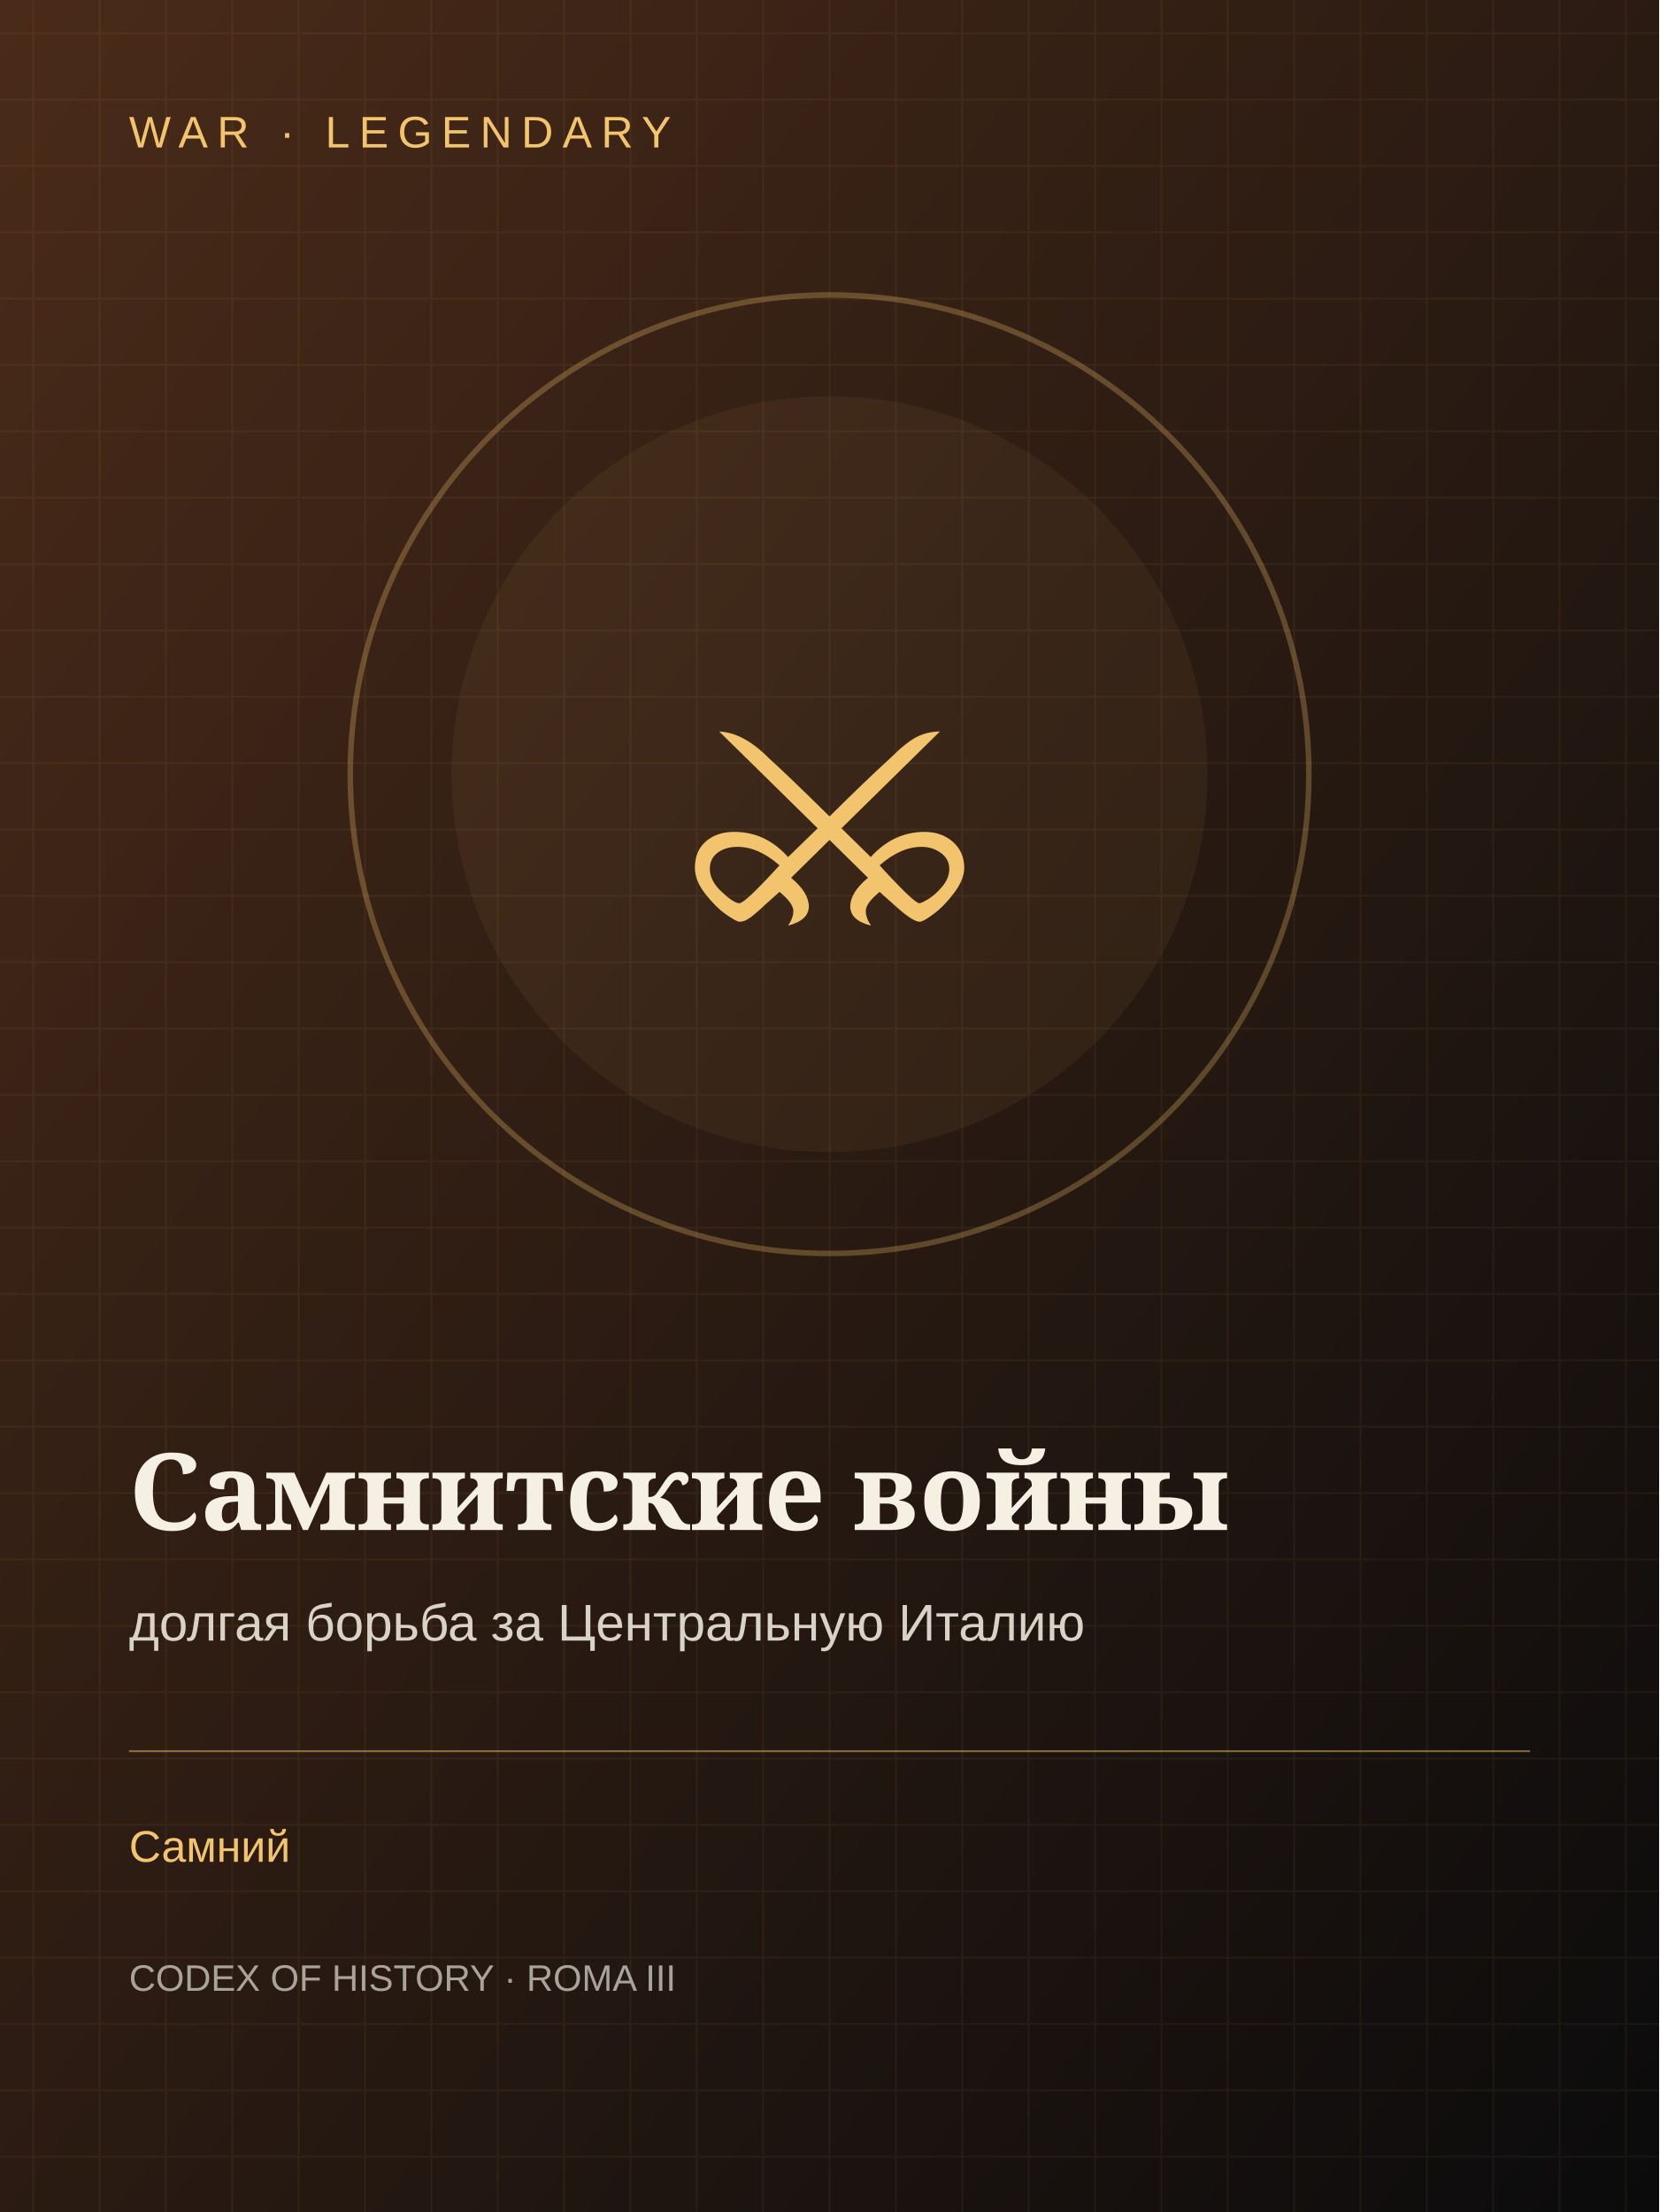
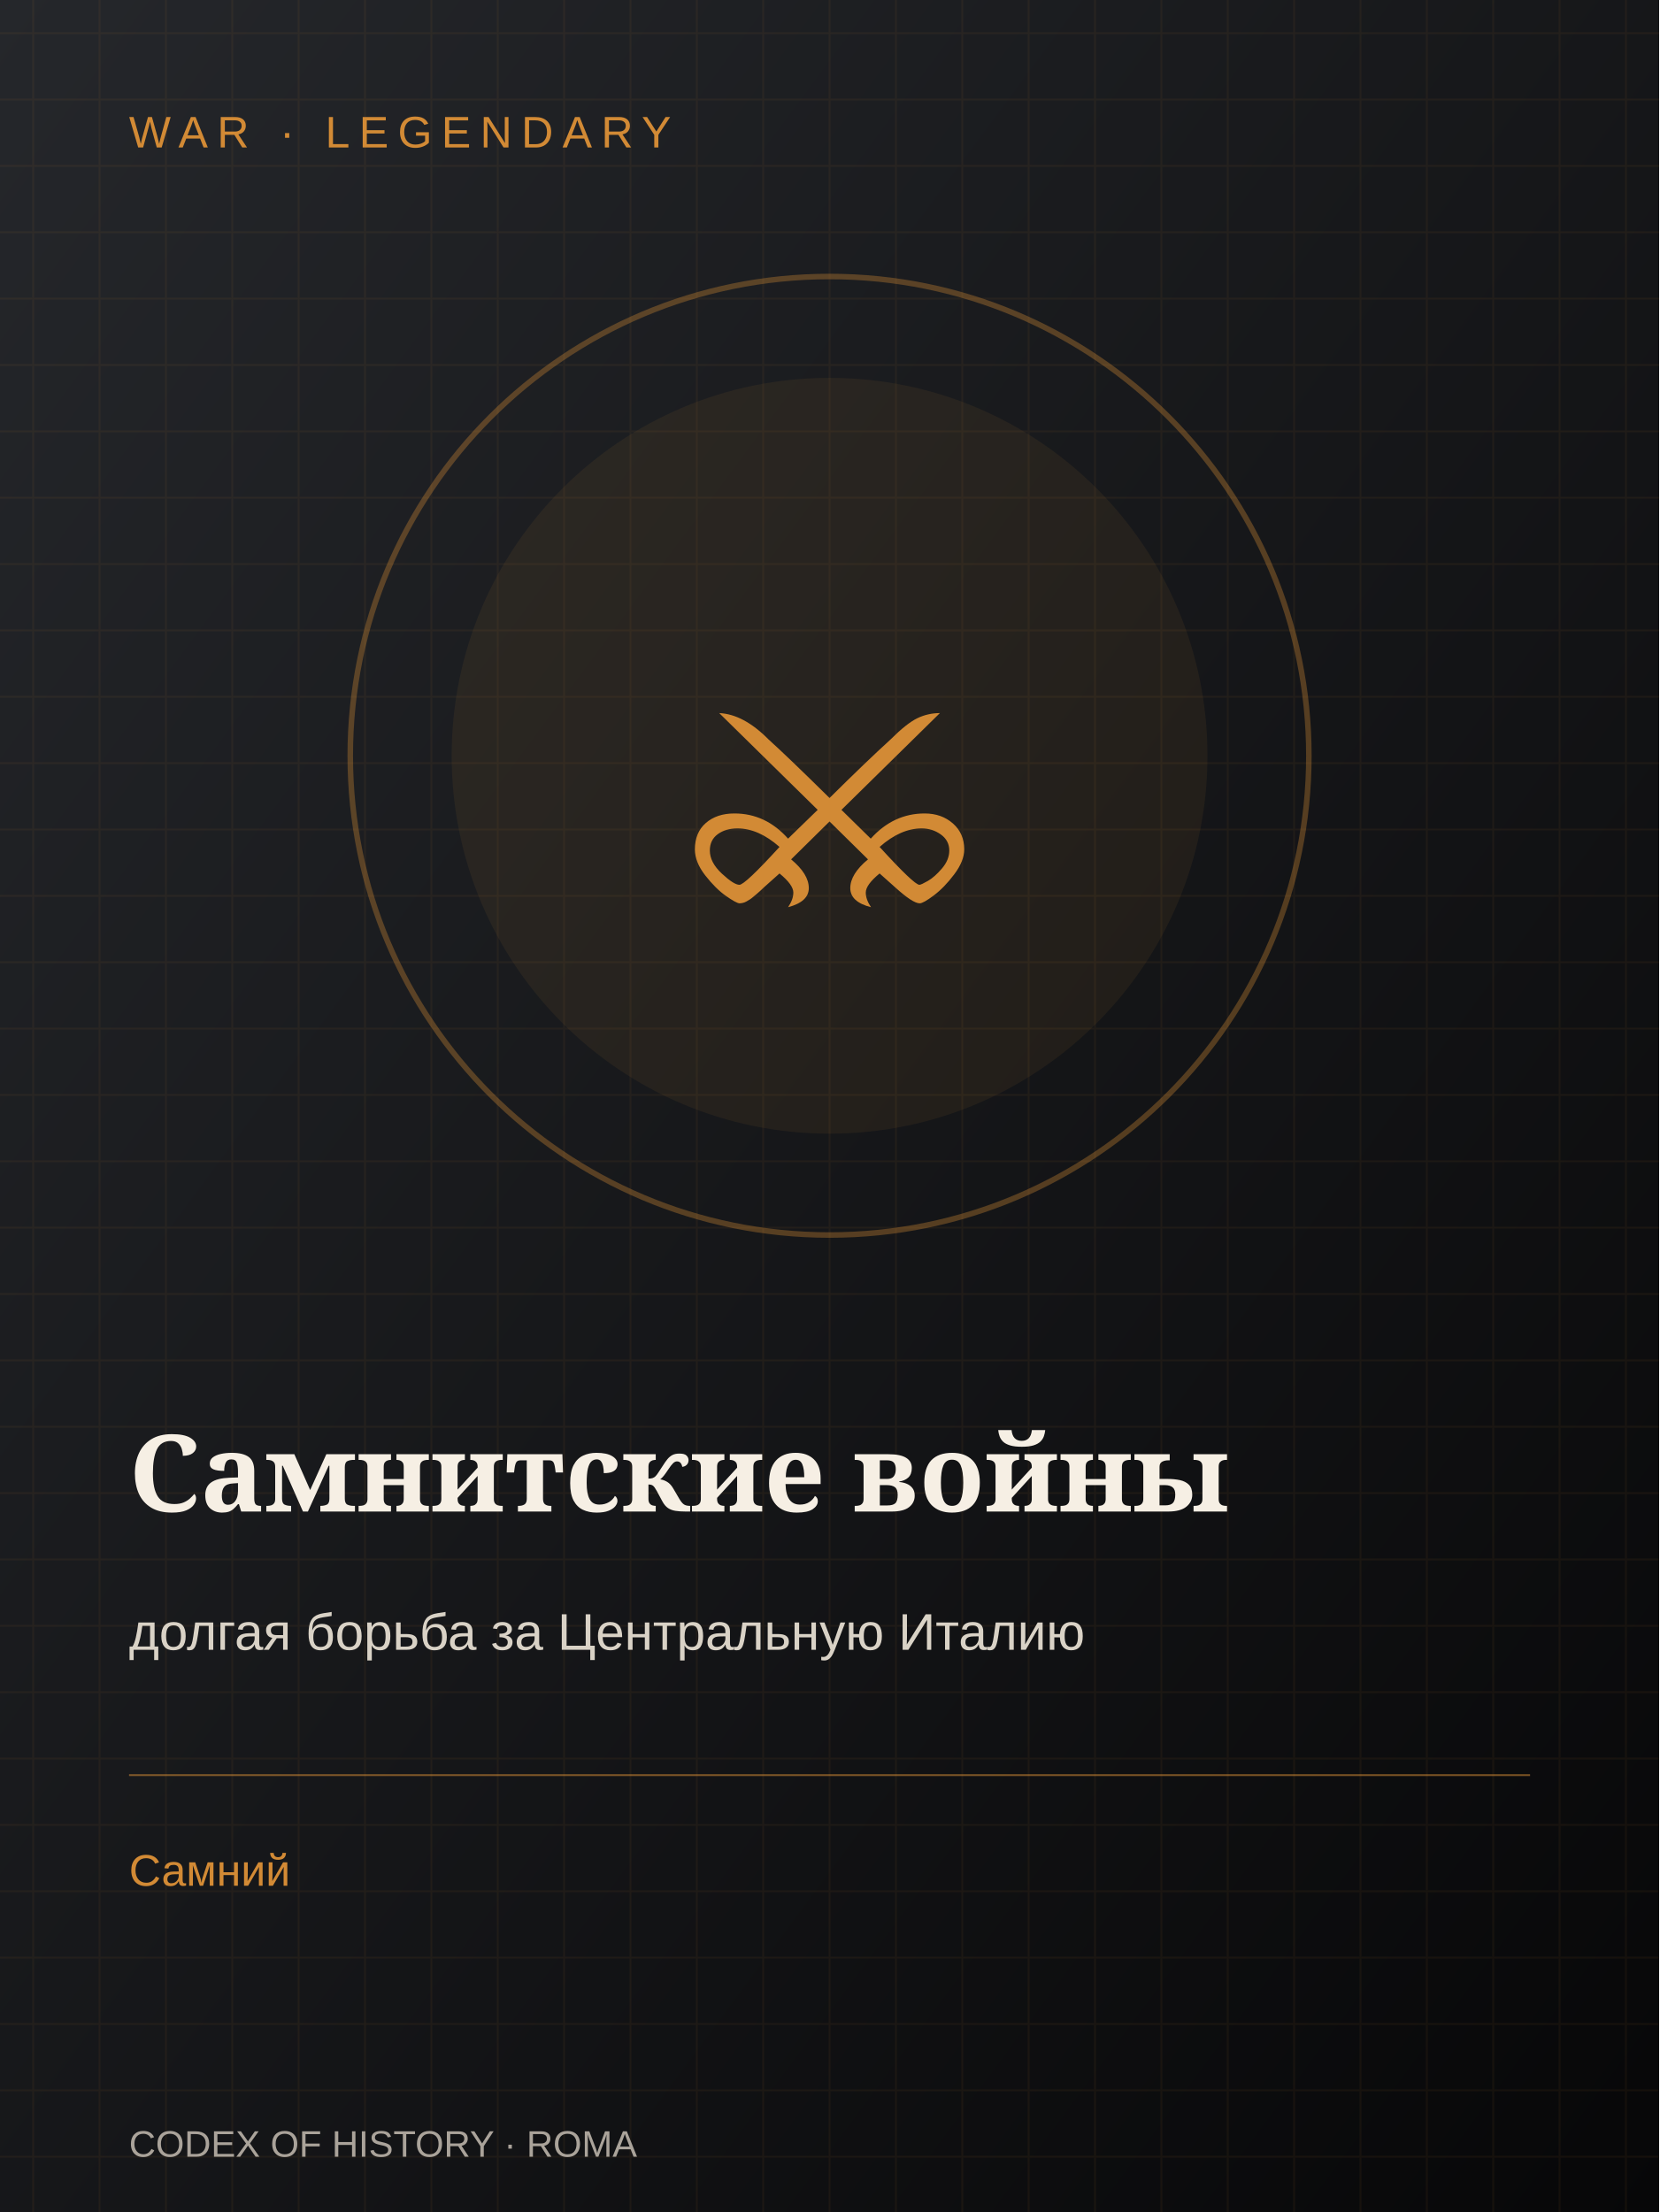
<svg xmlns="http://www.w3.org/2000/svg" width="900" height="1200" viewBox="0 0 900 1200">
  <defs>
    <linearGradient id="g" x2="1" y2="1">
-       <stop stop-color="#4a2b19" />
-       <stop offset="1" stop-color="#0b0b0c" />
+       <stop stop-color="#25272b" />
+       <stop offset="1" stop-color="#070708" />
    </linearGradient>
    <pattern id="p" width="36" height="36" patternUnits="userSpaceOnUse">
-       <path d="M0 18h36M18 0v36" stroke="#f2c46d" stroke-opacity=".06" />
+       <path d="M0 18h36M18 0v36" stroke="#d28a35" stroke-opacity=".07" />
    </pattern>
  </defs>
  <rect width="900" height="1200" fill="url(#g)" />
  <rect width="900" height="1200" fill="url(#p)" />
-   <circle cx="450" cy="420" r="260" fill="none" stroke="#f2c46d" stroke-opacity=".28" stroke-width="3" />
-   <circle cx="450" cy="420" r="205" fill="#f2c46d" fill-opacity=".06" />
-   <text x="450" y="490" text-anchor="middle" fill="#f2c46d" font-size="150" font-family="Georgia,serif">⚔</text>
-   <text x="70" y="80" fill="#f2c46d" font-size="24" font-family="Arial" letter-spacing="5">WAR · LEGENDARY</text>
-   <text x="70" y="830" fill="#f6efe4" font-size="58" font-weight="700" font-family="Georgia,serif">Самнитские войны</text>
-   <text x="70" y="890" fill="#d9d2c6" font-size="28" font-family="Arial">долгая борьба за Центральную Италию</text>
-   <line x1="70" y1="950" x2="830" y2="950" stroke="#f2c46d" stroke-opacity=".5" />
-   <text x="70" y="1010" fill="#f2c46d" font-size="24" font-family="Arial">Самний</text>
-   <text x="70" y="1080" fill="#aaa39a" font-size="20" font-family="Arial">CODEX OF HISTORY · ROMA III</text>
+   <circle cx="450" cy="410" r="260" fill="none" stroke="#d28a35" stroke-opacity=".35" stroke-width="3" />
+   <circle cx="450" cy="410" r="205" fill="#d28a35" fill-opacity=".08" />
+   <text x="450" y="480" text-anchor="middle" fill="#d28a35" font-size="150" font-family="Georgia,serif">⚔</text>
+   <text x="70" y="80" fill="#d28a35" font-size="24" font-family="Arial" letter-spacing="5">WAR · LEGENDARY</text>
+   <text x="70" y="820" fill="#f6efe4" font-size="58" font-weight="700" font-family="Georgia,serif">Самнитские войны</text>
+   <text x="70" y="895" fill="#d9d2c6" font-size="28" font-family="Arial">долгая борьба за Центральную Италию</text>
+   <line x1="70" y1="963" x2="830" y2="963" stroke="#d28a35" stroke-opacity=".55" />
+   <text x="70" y="1023" fill="#d28a35" font-size="24" font-family="Arial">Самний</text>
+   <text x="70" y="1170" fill="#aaa39a" font-size="20" font-family="Arial">CODEX OF HISTORY · ROMA</text>
</svg>
